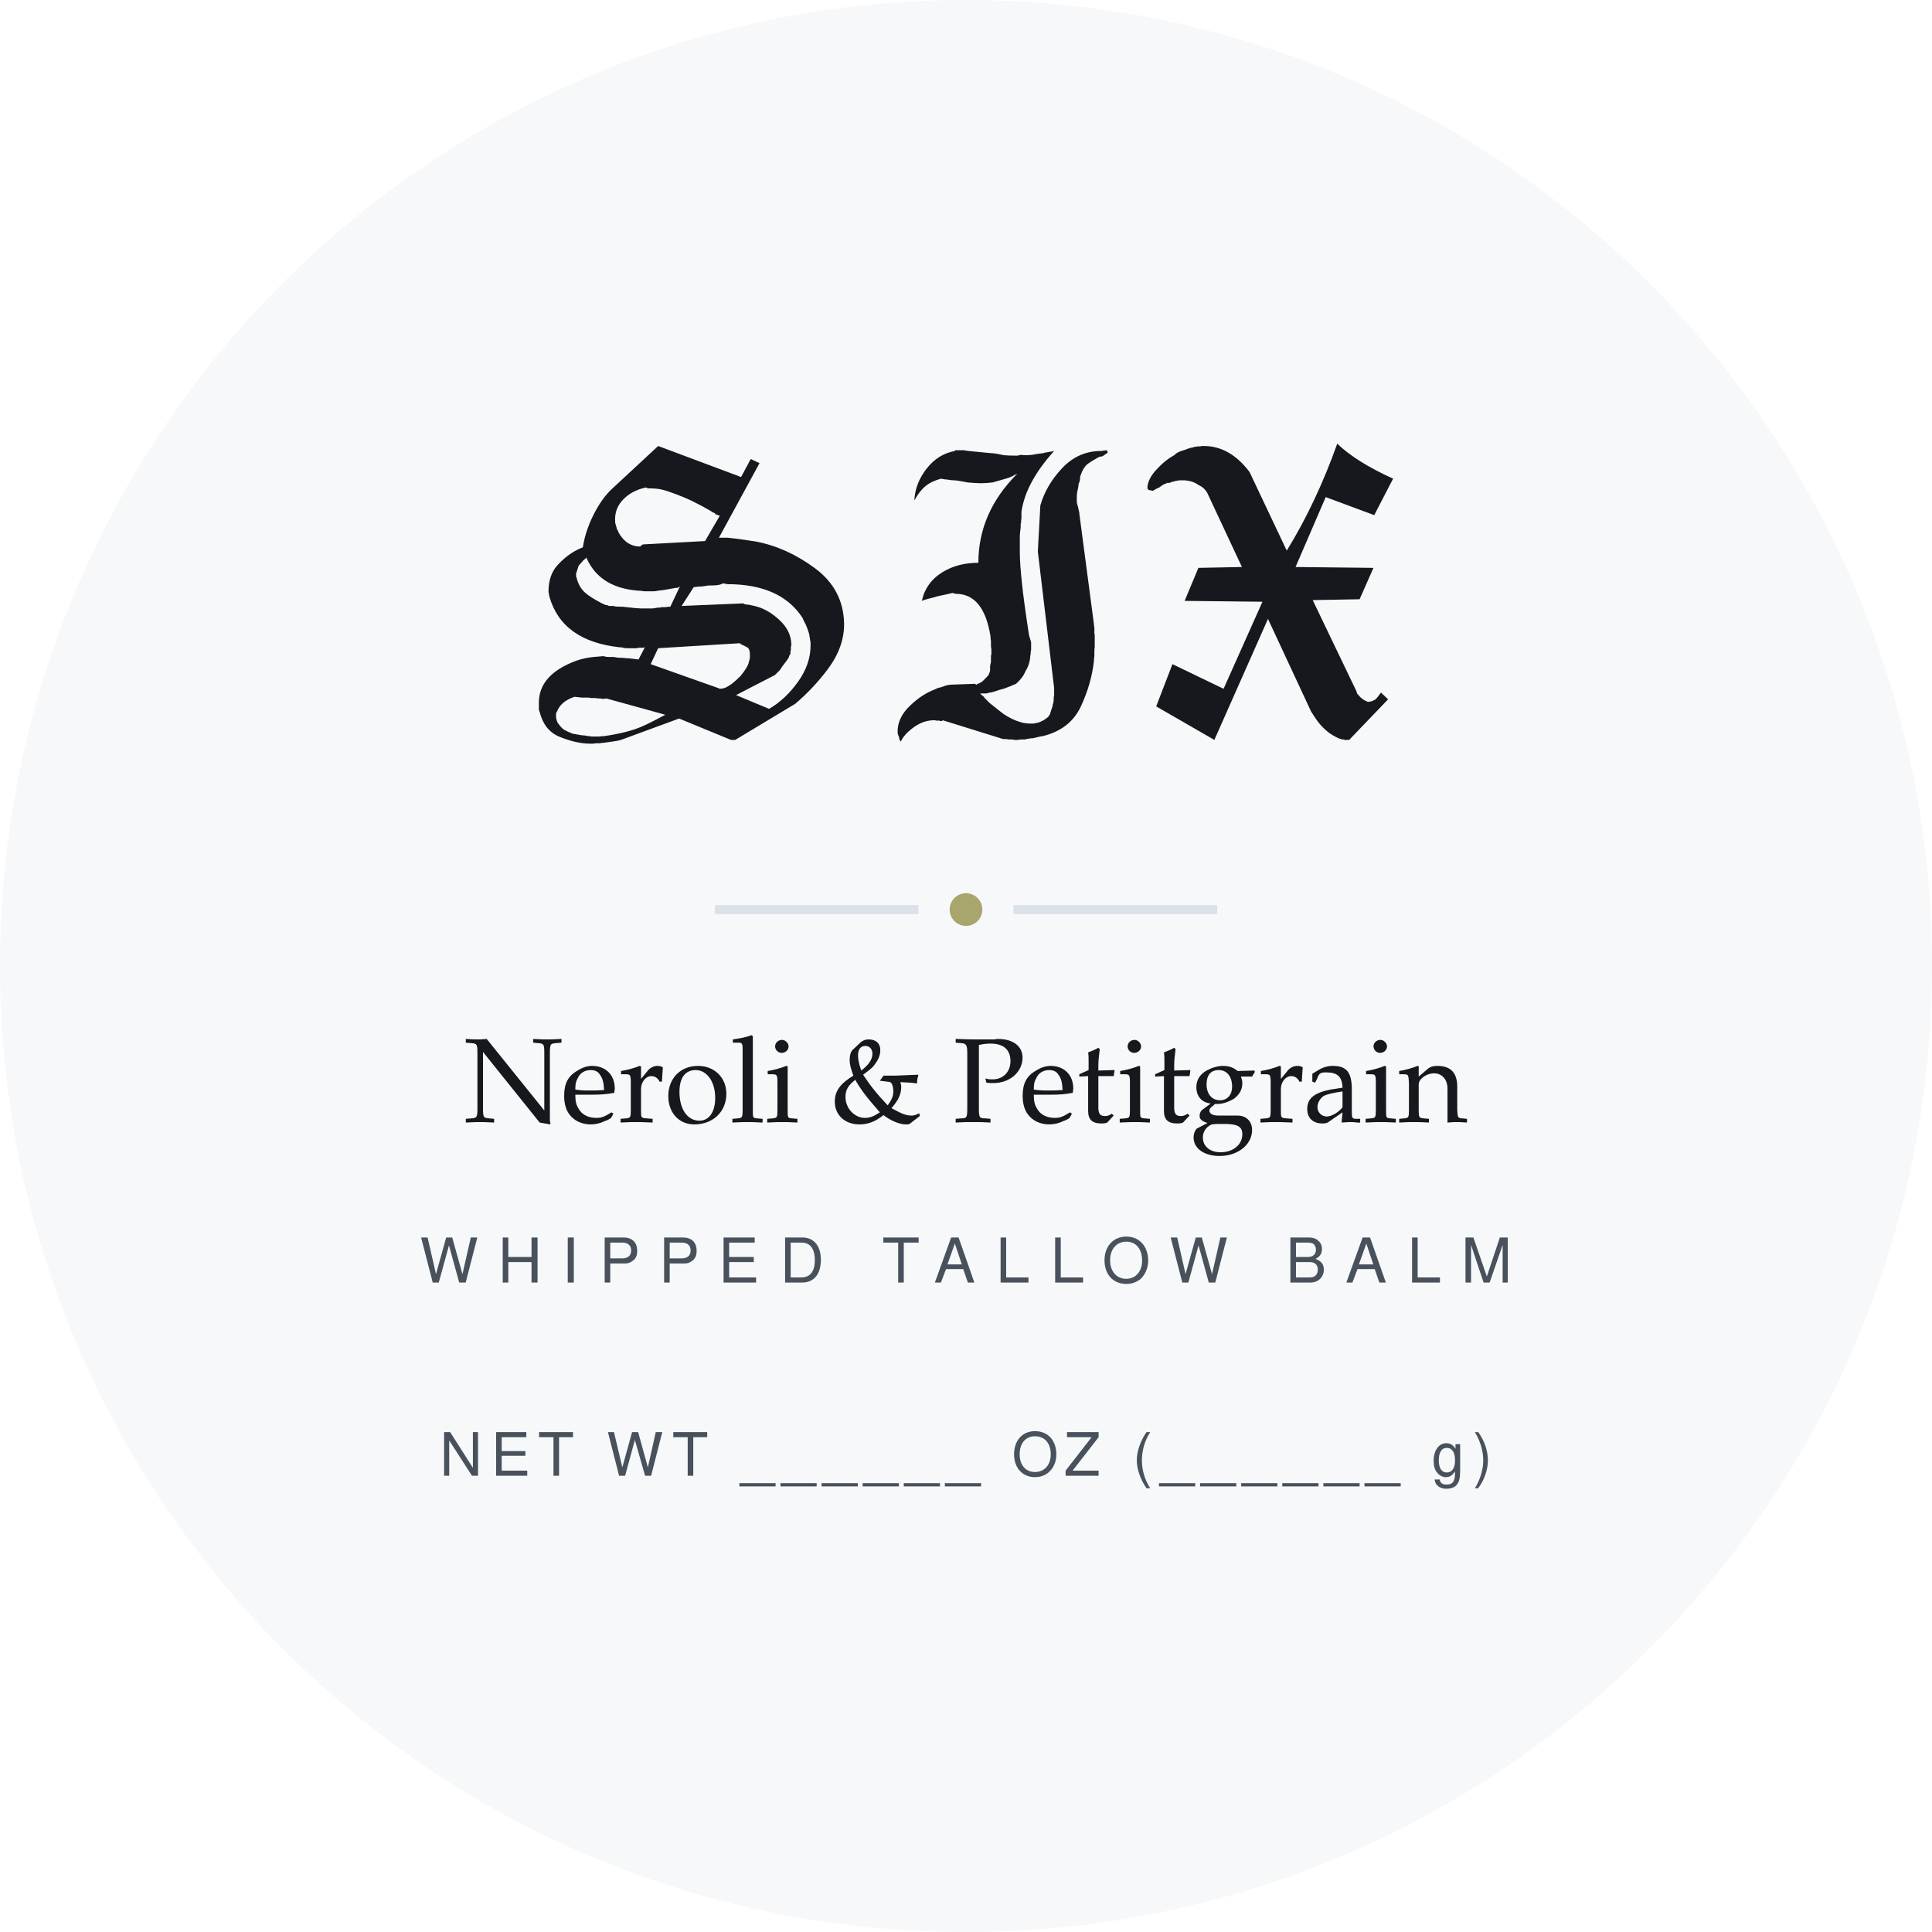
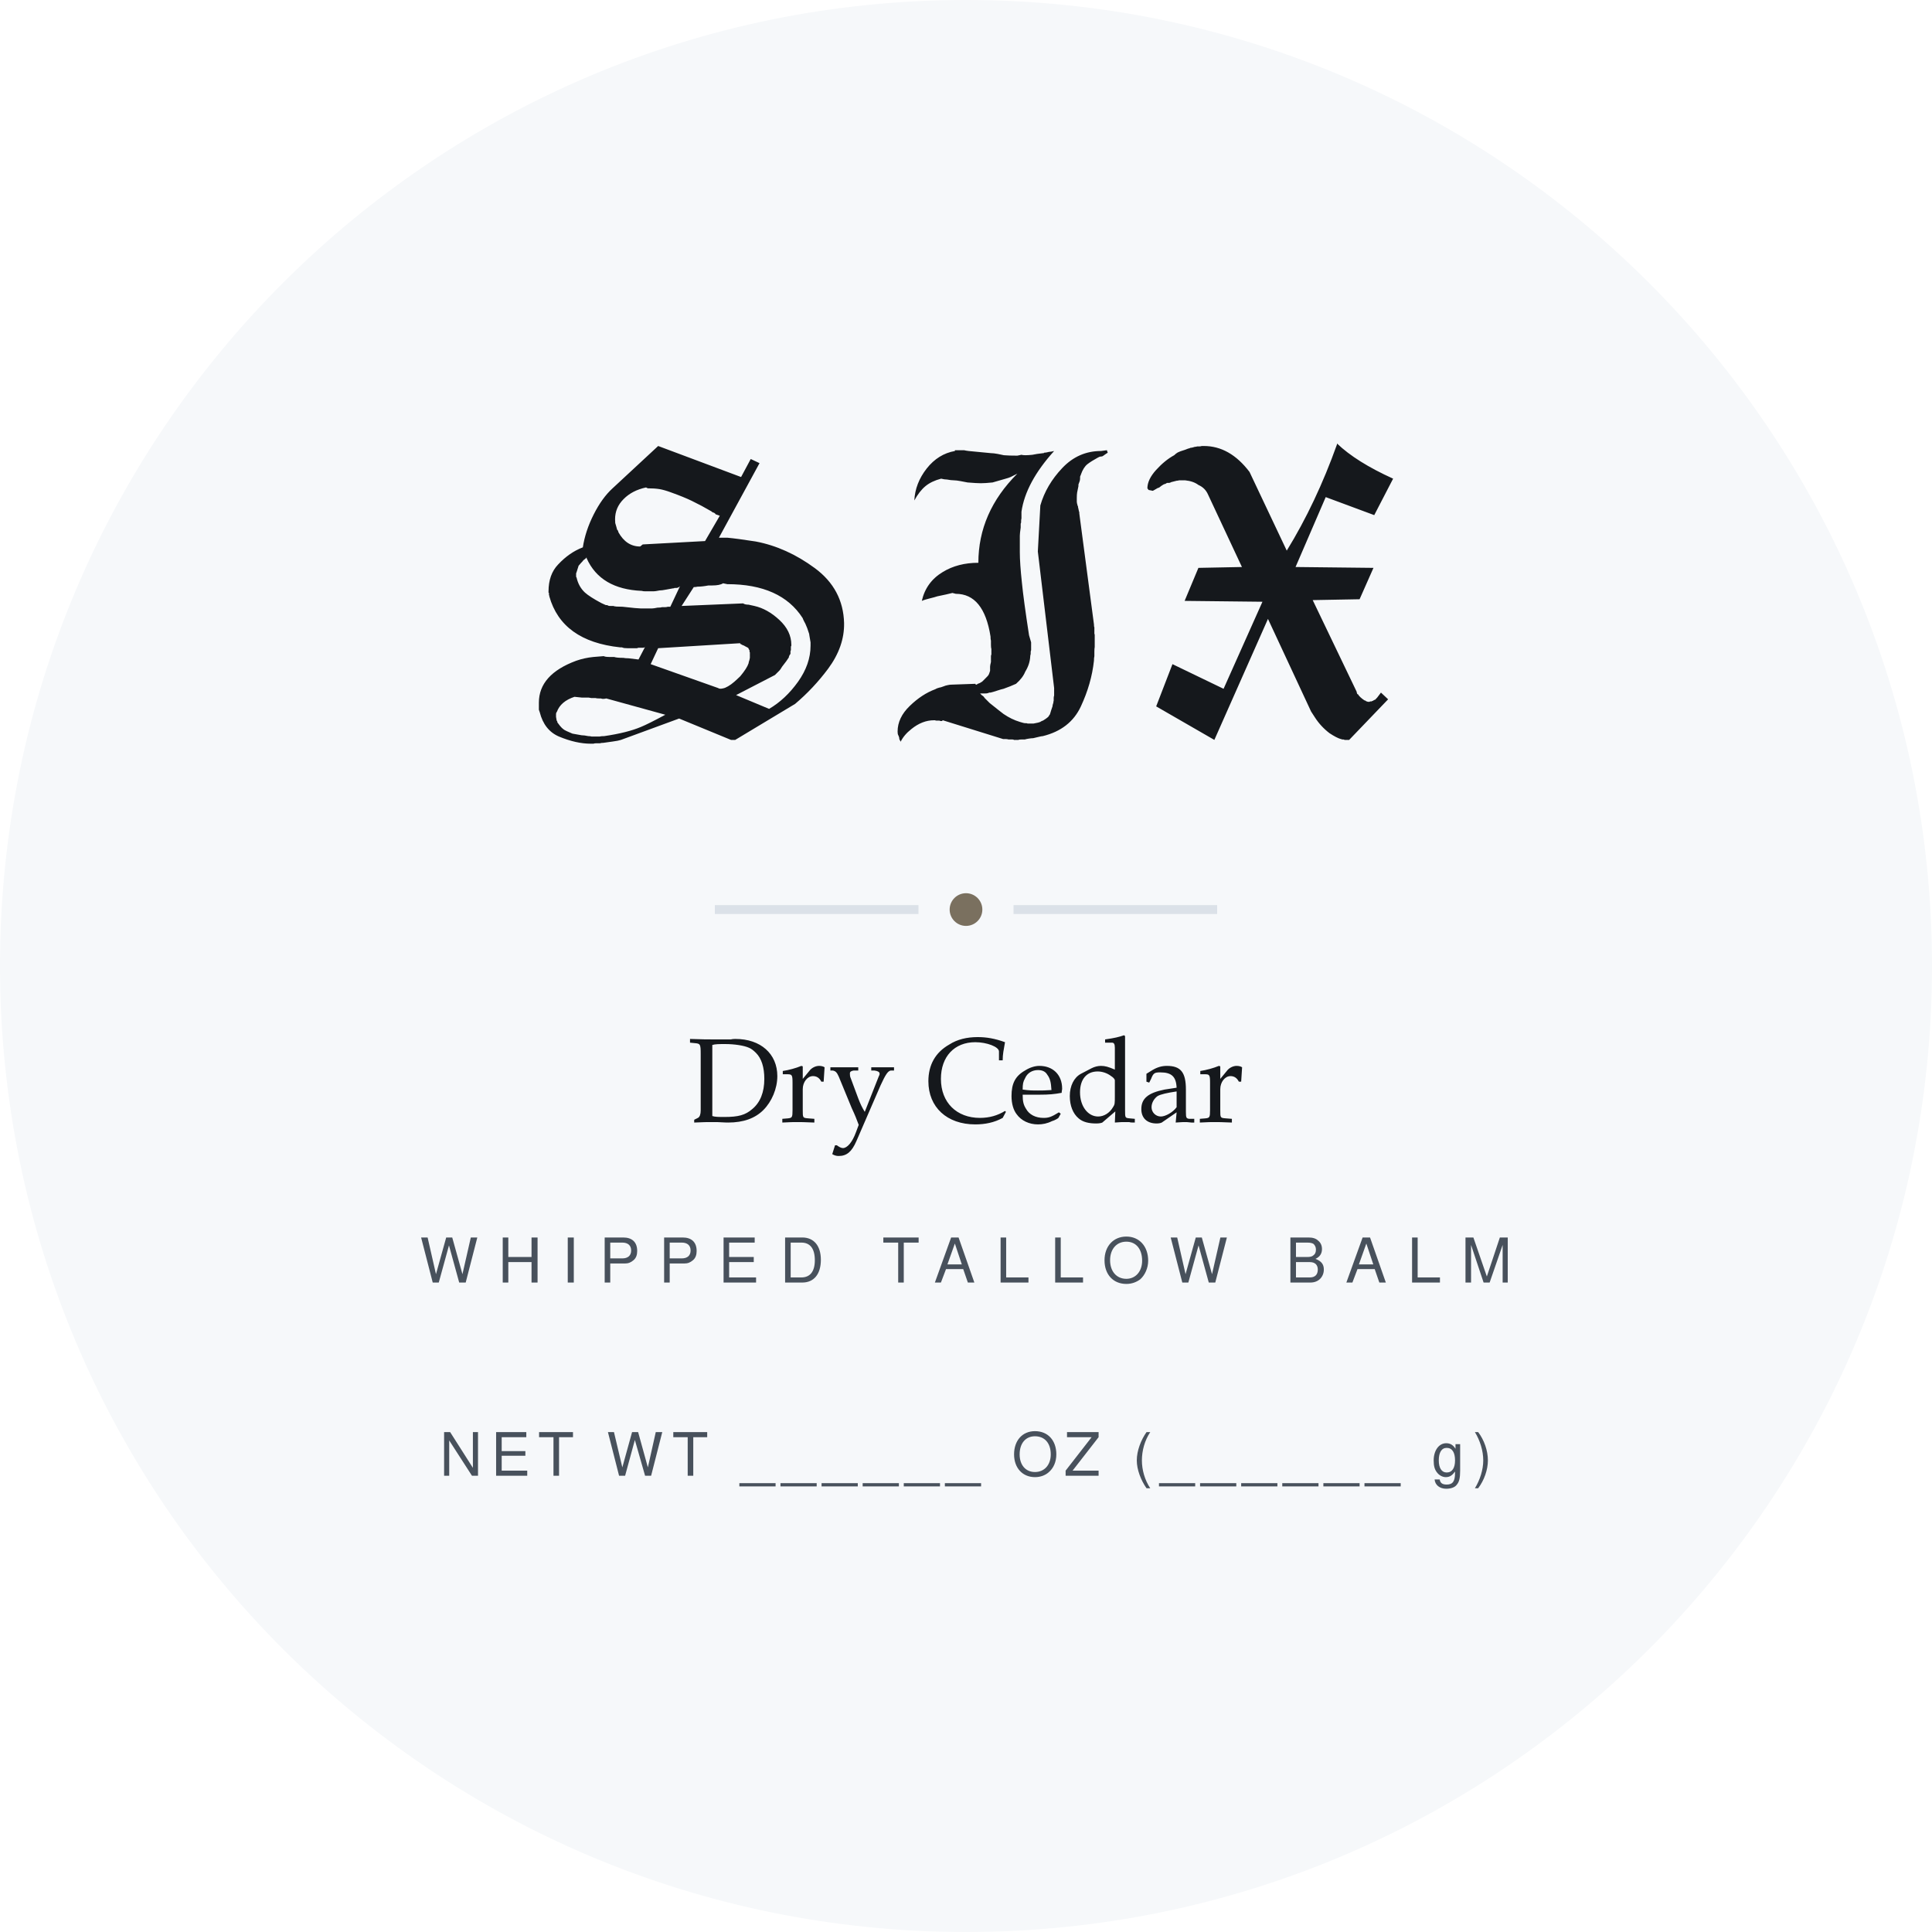
<svg xmlns="http://www.w3.org/2000/svg" width="65.0mm" height="65.0mm" viewBox="0 0 65.0 65.0">
  <circle cx="32.5" cy="32.5" r="32.5" fill="#f6f8fa" />
  <g transform="translate(0 14.341)">
    <g transform="translate(17.550 0.000) scale(0.28998)">
      <path d="M15.84 2.29 25.46 5.89 26.58 3.8 27.6 4.28 22.89 12.93H23.86Q24.97 13.03 27.16 13.37Q30.75 14.05 34.03 16.47Q37.31 18.9 37.41 22.84Q37.46 25.56 35.56 28.13Q33.86 30.41 31.73 32.21L24.78 36.39H24.29L18.27 33.91L11.52 36.39Q11.23 36.49 10.55 36.58L9.48 36.73Q9.24 36.73 9.09 36.78H8.7Q8.41 36.78 8.36 36.83H8.02Q6.32 36.83 4.33 36Q2.63 35.27 2.1 33.18Q2.05 33.04 2 32.89V32.07Q2 28.81 6.32 27.21Q7.29 26.87 8.31 26.77L9.53 26.67Q9.67 26.77 10.31 26.77H10.74Q11.03 26.87 11.81 26.87Q12.01 26.92 12.39 26.92L13.56 27.06L14.34 25.56Q14.29 25.7 14.05 25.7H13.51Q13.46 25.75 13.37 25.75H12.25Q12.01 25.75 11.88 25.73Q11.76 25.7 11.62 25.65Q11.47 25.65 11.42 25.65Q4.67 24.93 3.21 19.73V19.63Q3.17 19.63 3.17 19.58V19.34Q3.12 19.34 3.12 19.29V19.15Q3.12 17.2 4.23 16.04Q5.55 14.63 7.1 14.05Q7.39 12.15 8.36 10.23Q9.33 8.31 10.55 7.2ZM6.13 31.39Q4.53 31.92 4.09 33.13Q3.99 33.23 3.99 33.43V33.72Q3.99 33.77 4.04 34.01Q4.04 34.06 4.06 34.13Q4.09 34.2 4.14 34.25Q4.14 34.3 4.14 34.35Q4.23 34.49 4.45 34.76Q4.67 35.03 4.87 35.17Q5.06 35.32 5.89 35.66Q6.23 35.71 6.95 35.85Q7.25 35.85 7.73 35.95Q7.97 35.95 8.12 36H9.04Q9.19 35.95 9.58 35.95Q12.25 35.56 13.85 34.88Q14.68 34.54 16.67 33.47L9.82 31.58Q9.67 31.63 9.43 31.63Q9.33 31.63 9.19 31.58Q9.04 31.58 8.99 31.58Q8.7 31.58 8.56 31.53H8.07Q8.02 31.53 7.78 31.48H7ZM23.37 18.22Q22.98 18.47 22.11 18.47H21.67Q20.94 18.61 20.41 18.61Q20.21 18.66 19.97 18.66L18.56 20.85L25.7 20.55Q25.9 20.7 26.33 20.7Q26.33 20.7 27.01 20.85Q28.52 21.19 29.9 22.47Q31.29 23.76 31.29 25.36V25.46Q31.24 25.51 31.24 25.61V25.99Q31.19 26.04 31.19 26.14V26.38Q31.19 26.43 31.14 26.48Q31.09 26.53 31.05 26.63Q31 26.72 31 26.82Q30.8 27.16 30.22 27.89Q30.17 27.99 30.05 28.16Q29.93 28.33 29.88 28.37Q29.83 28.42 29.39 28.86L24.88 31.19L28.71 32.79Q30.61 31.68 32.07 29.64Q33.52 27.6 33.52 25.46V25.07Q33.47 24.78 33.38 24.25Q33.38 24.1 33.28 23.86Q33.13 23.37 32.99 23.08Q32.94 22.93 32.79 22.67Q32.65 22.4 32.6 22.25Q30.07 18.32 23.86 18.32ZM25.36 25.17 15.84 25.75 14.97 27.6 22.79 30.37Q22.98 30.51 23.37 30.41Q23.61 30.37 23.95 30.17Q24.29 29.98 24.68 29.64Q24.78 29.54 25 29.35Q25.22 29.15 25.36 29.01Q26.14 28.08 26.33 27.5Q26.33 27.4 26.43 27.11Q26.43 27.06 26.48 26.87V26.24Q26.43 26.19 26.43 26.04V25.95Q26.38 25.95 26.36 25.87Q26.33 25.8 26.31 25.75Q26.29 25.7 25.9 25.51Q25.85 25.46 25.7 25.41Q25.56 25.36 25.53 25.34Q25.51 25.31 25.46 25.27H25.36ZM7.54 15.21Q7.44 15.36 7.15 15.55Q7.15 15.6 6.86 15.89Q6.86 15.89 6.76 16.01Q6.66 16.13 6.61 16.18Q6.37 16.91 6.37 16.94Q6.37 16.96 6.32 17.06V17.45Q6.32 17.49 6.37 17.54Q6.61 18.61 7.34 19.29Q7.88 19.78 9.24 20.51Q9.43 20.6 9.77 20.75Q9.87 20.75 9.92 20.75Q10.01 20.8 10.06 20.82Q10.11 20.85 10.31 20.85H10.65Q10.69 20.89 11.01 20.92Q11.33 20.94 11.71 20.94Q13.46 21.14 13.85 21.14H15.11Q15.31 21.14 15.79 21.04H15.89Q16.13 21.04 16.28 20.99H16.62Q16.81 20.99 16.96 20.94H17.25L18.37 18.56Q18.17 18.76 17.93 18.76H17.74Q17.69 18.81 17.54 18.81Q16.81 18.95 16.77 18.95Q16.28 19.05 15.99 19.05Q15.5 19.15 15.31 19.15H14.34Q14.09 19.15 13.95 19.1Q9.14 18.9 7.54 15.31ZM14.43 7.1Q12.83 7.44 11.84 8.44Q10.84 9.43 10.84 10.79Q10.84 11.08 10.86 11.23Q10.89 11.37 10.99 11.67Q10.99 11.71 11.08 12.01Q11.18 12.05 11.23 12.3Q12.15 13.95 13.75 13.95L14.05 13.71L21.28 13.32L22.98 10.4Q23.08 10.4 22.5 10.21Q22.5 10.16 22.4 10.09Q22.3 10.01 22.23 10.01Q22.16 10.01 22.01 9.87Q21.48 9.58 20.89 9.24L19.73 8.65Q18.85 8.22 17.35 7.68Q16.57 7.39 15.99 7.29Q15.41 7.2 14.63 7.2Z M50.27 2.78H51.34Q51.63 2.87 52.89 2.97L54.45 3.12Q54.74 3.12 55.23 3.21Q55.71 3.31 55.95 3.36Q56.49 3.41 57.51 3.41L57.99 3.31Q58.29 3.41 59.26 3.31Q59.69 3.21 60.52 3.12H60.57L60.62 3.07Q60.81 3.07 61.2 2.97Q61.39 2.97 61.78 2.87Q58.48 6.52 57.99 9.92V10.69Q57.95 10.84 57.95 10.99V11.18Q57.9 11.23 57.9 11.37V11.76Q57.8 12.44 57.8 12.69V14.63Q57.8 15.89 58.04 18.13Q58.24 20.17 58.87 24.25L59.11 25.07V25.99Q59.06 26.04 59.06 26.24V26.43Q59.01 26.58 59.01 26.67Q58.97 27.6 58.43 28.47Q58.14 29.2 57.36 29.88Q56.73 30.17 55.91 30.46Q55.66 30.51 55.15 30.68Q54.64 30.85 54.4 30.9Q54.35 30.9 54.25 30.9Q54.16 30.95 54.06 30.97Q53.96 31 53.77 31H53.19L53.43 31.24Q53.57 31.29 53.72 31.53L54.3 32.11Q55.57 33.13 55.91 33.38Q56.83 34.01 57.8 34.3Q58.29 34.45 58.38 34.45Q58.48 34.45 58.58 34.45Q58.67 34.49 58.72 34.49H59.4Q59.45 34.49 59.84 34.4Q59.89 34.4 60.18 34.3Q60.23 34.25 60.35 34.2Q60.47 34.15 60.52 34.13Q60.57 34.11 60.67 34.03Q60.76 33.96 60.81 33.94Q60.86 33.91 60.98 33.81Q61.1 33.72 61.13 33.67Q61.15 33.62 61.22 33.52Q61.3 33.43 61.3 33.4Q61.3 33.38 61.44 32.94L61.59 32.5Q61.59 32.36 61.69 32.07Q61.69 31.97 61.73 31.82V31.53Q61.73 31.39 61.78 31.24V30.37L59.89 14.53L60.18 9.19Q60.86 6.81 62.73 4.84Q64.6 2.87 67.22 2.87L67.9 2.78L68 3.07Q67.9 3.12 67.81 3.19Q67.71 3.26 67.64 3.31Q67.56 3.36 67.47 3.43Q67.37 3.51 67.25 3.51Q67.13 3.51 67.03 3.55Q66.93 3.6 66.83 3.65Q66.11 4.04 65.64 4.4Q65.18 4.77 64.89 5.59Q64.89 5.64 64.84 5.72Q64.79 5.79 64.79 5.93V6.08Q64.79 6.18 64.75 6.35Q64.7 6.52 64.6 6.76V6.95Q64.55 7.2 64.45 7.68Q64.41 7.93 64.41 8.31V8.75Q64.41 8.9 64.5 9.19Q64.5 9.24 64.55 9.29V9.38Q64.55 9.43 64.58 9.5Q64.6 9.58 64.65 9.82Q64.65 9.87 64.7 9.97V10.11L66.4 22.98Q66.4 23.27 66.45 23.32V24.05Q66.45 24.1 66.49 24.2V25.61Q66.45 25.8 66.45 26.14V26.67Q66.4 26.87 66.4 27.21Q66.11 29.88 64.87 32.53Q63.63 35.17 60.47 35.95Q60.33 35.95 59.94 36.05L59.35 36.19Q59.16 36.19 58.84 36.24Q58.53 36.29 58.38 36.34H57.99Q57.7 36.34 57.65 36.39H57.12Q57.07 36.34 56.93 36.34H56.49Q56.34 36.29 56.15 36.29H55.86L48.86 34.11L48.77 34.2H48.62Q48.57 34.2 48.47 34.15H48.09Q48.04 34.15 47.94 34.11H47.84Q46.48 34.11 45.22 35.13Q44.35 35.81 43.96 36.63V36.53Q43.91 36.49 43.86 36.39Q43.81 36.29 43.81 36.19V36.15Q43.76 35.95 43.69 35.83Q43.62 35.71 43.62 35.42Q43.62 33.81 45.03 32.45Q46.43 31.09 47.99 30.51Q48.13 30.41 48.47 30.32Q48.57 30.32 48.89 30.2Q49.2 30.07 49.45 30.03Q49.69 29.98 49.83 29.98L52.65 29.88Q52.65 29.98 52.75 29.98Q52.8 29.98 52.85 29.93Q52.89 29.88 53.19 29.78Q53.23 29.73 53.33 29.69Q53.43 29.64 53.5 29.56Q53.57 29.49 53.84 29.22Q54.11 28.96 54.18 28.84Q54.25 28.71 54.35 28.37V27.89Q54.35 27.74 54.45 27.35V26.67Q54.45 26.58 54.5 26.48V25.85Q54.45 25.7 54.45 25.36V24.88Q54.4 24.73 54.4 24.39Q53.62 19.44 50.37 19.44L49.98 19.34Q49.4 19.49 48.23 19.73Q47.94 19.83 47.36 19.97Q47.21 20.02 46.92 20.09Q46.63 20.17 46.43 20.26Q46.92 18.08 48.86 16.91Q50.61 15.84 52.99 15.84Q52.99 10.01 57.51 5.5Q57.41 5.55 57.17 5.67Q56.93 5.79 56.73 5.89Q56.54 5.98 56.1 6.1Q55.66 6.23 54.64 6.52Q53.77 6.61 53.28 6.61Q52.8 6.61 51.73 6.52Q51.49 6.47 50.95 6.37Q50.42 6.27 50.13 6.27Q49.83 6.27 49.35 6.18Q49.06 6.18 48.67 6.08Q47.55 6.37 46.85 6.95Q46.14 7.54 45.56 8.61Q45.66 6.61 46.99 4.91Q48.33 3.21 50.27 2.87Z M94.6 2Q96.83 4.14 101.11 6.08L98.92 10.31L93.29 8.22L89.79 16.33L98.83 16.43L97.22 20.07L91.78 20.17L96.88 30.8Q96.88 30.95 96.93 30.95V31Q96.93 31.09 97.03 31.09Q97.22 31.43 97.81 31.82Q97.85 31.82 97.9 31.82Q97.9 31.87 97.98 31.9Q98.05 31.92 98.19 31.97H98.39L98.44 31.92H98.63L98.68 31.87H98.73Q98.83 31.82 98.9 31.77Q98.97 31.73 99.02 31.73L99.26 31.48L99.7 30.9L100.53 31.68L96.01 36.39H95.47Q95.43 36.34 95.33 36.34H95.18Q95.13 36.29 95.04 36.29Q94.55 36.15 93.73 35.61Q92.71 34.83 92.03 33.77Q91.88 33.52 91.59 33.09L86.59 22.35L80.37 36.39L73.62 32.5L75.51 27.6L81.44 30.46L85.95 20.36L76.92 20.26L78.52 16.43L83.57 16.33L79.64 7.93Q79.3 7.15 78.52 6.81Q77.94 6.37 76.97 6.27H76.29Q76.14 6.32 76 6.32L75.41 6.47Q75.37 6.47 75.29 6.52Q75.22 6.57 75.07 6.57H74.88Q74.83 6.61 74.73 6.66Q74.64 6.71 74.59 6.71Q74.54 6.71 74.47 6.76Q74.39 6.81 74.35 6.83Q74.3 6.86 74.2 6.93Q74.1 7 74.01 7.08Q73.91 7.15 73.86 7.15Q73.81 7.15 73.74 7.2Q73.67 7.25 73.62 7.27Q73.57 7.29 73.45 7.37Q73.33 7.44 73.23 7.49L72.74 7.39L72.6 7.2Q72.6 6.18 73.62 5.06Q74.64 3.94 75.71 3.36Q75.9 3.17 76.12 3.04Q76.34 2.92 76.97 2.73Q77.11 2.68 77.36 2.58Q77.45 2.58 77.53 2.53Q77.6 2.49 77.7 2.49Q77.79 2.49 78.09 2.39Q78.23 2.39 78.38 2.34H78.62Q78.77 2.34 78.91 2.29H79.15Q82.17 2.29 84.45 5.3L88.77 14.43Q92.17 8.9 94.6 2.1Z" fill="#15181c" />
    </g>
    <line x1="24.05" y1="16.26" x2="30.90" y2="16.26" stroke="#dbe1e8" stroke-width="0.3" />
    <line x1="34.10" y1="16.26" x2="40.95" y2="16.26" stroke="#dbe1e8" stroke-width="0.3" />
-     <circle cx="32.5" cy="16.26" r="0.55" fill="#a8a56d" />
-     <text x="32.50" y="23.41" font-family="Palatino, Georgia, serif" font-size="4.03" fill="#15181c" text-anchor="middle">Neroli &amp; Petitgrain</text>
+     <circle cx="32.5" cy="16.26" r="0.55" fill="#7a705f" />
+     <text x="32.50" y="23.41" font-family="Palatino, Georgia, serif" font-size="4.03" fill="#15181c" text-anchor="middle">Dry Cedar</text>
    <text x="32.50" y="28.81" font-family="Helvetica, Arial, sans-serif" font-size="2.08" fill="#48515c" text-anchor="middle" letter-spacing="0.682">WHIPPED TALLOW BALM</text>
    <text x="32.50" y="35.31" font-family="Helvetica, Arial, sans-serif" font-size="2.02" fill="#48515c" text-anchor="middle" letter-spacing="0.260">NET WT ______ OZ (______ g)</text>
  </g>
</svg>
